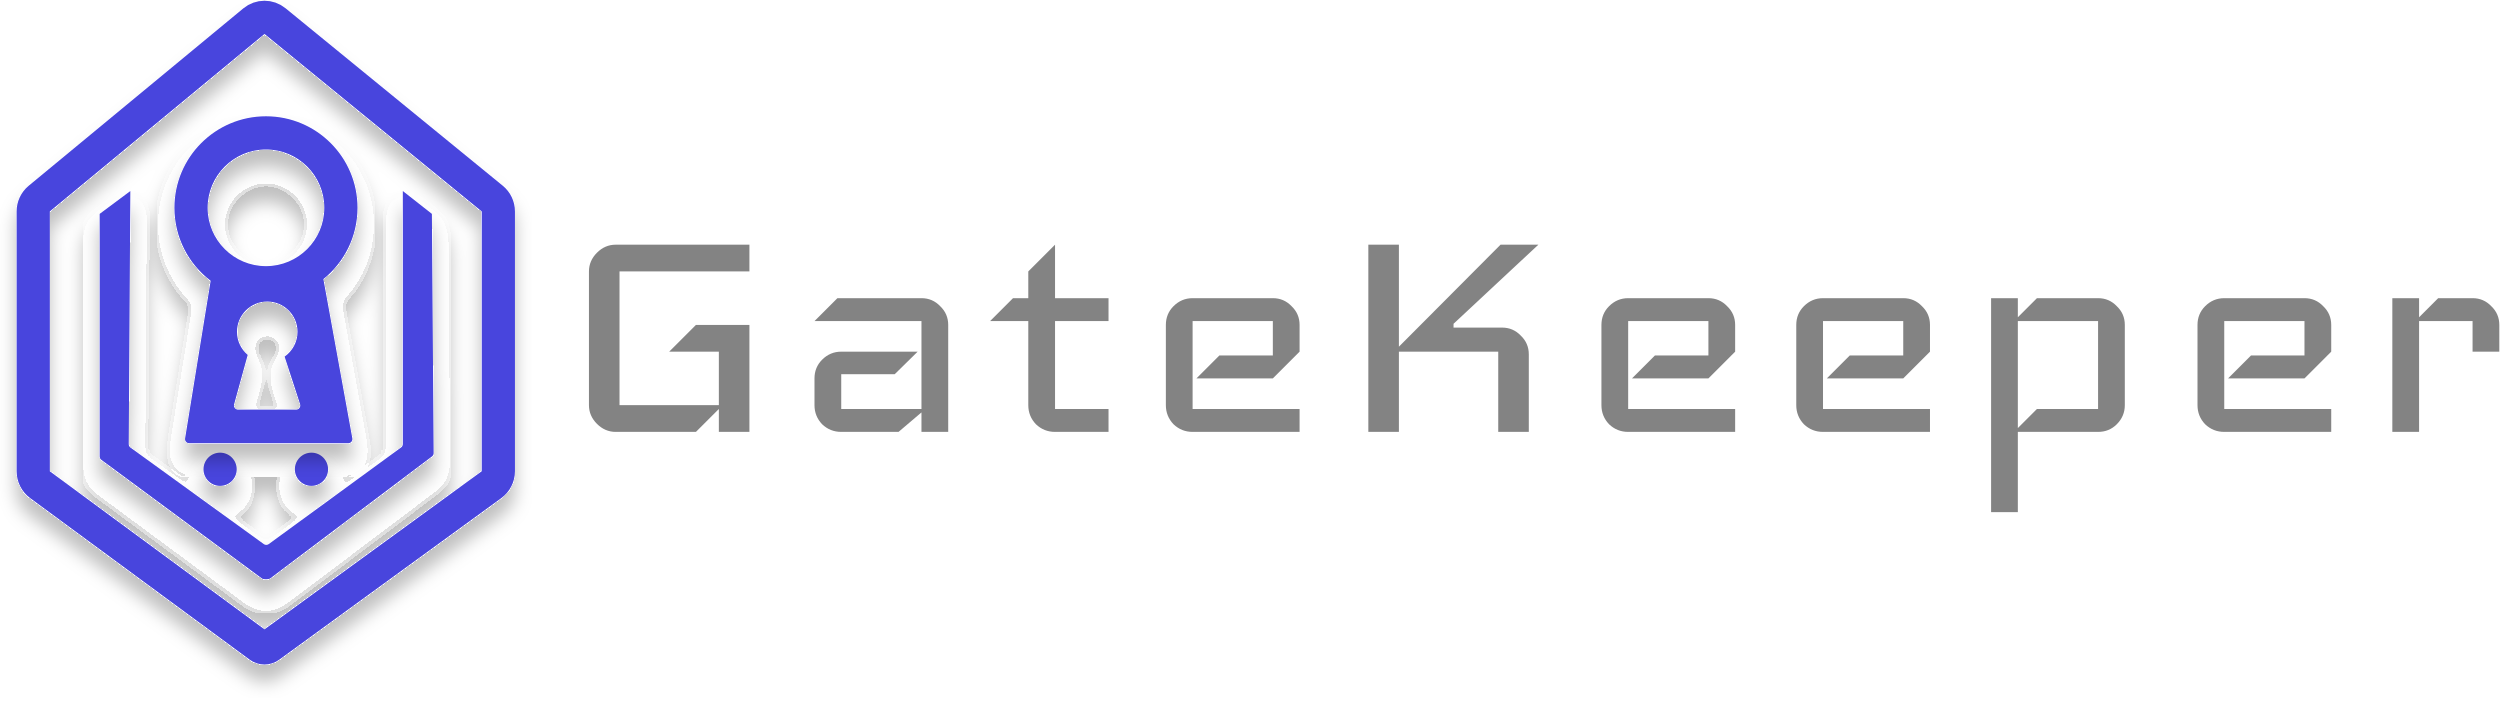
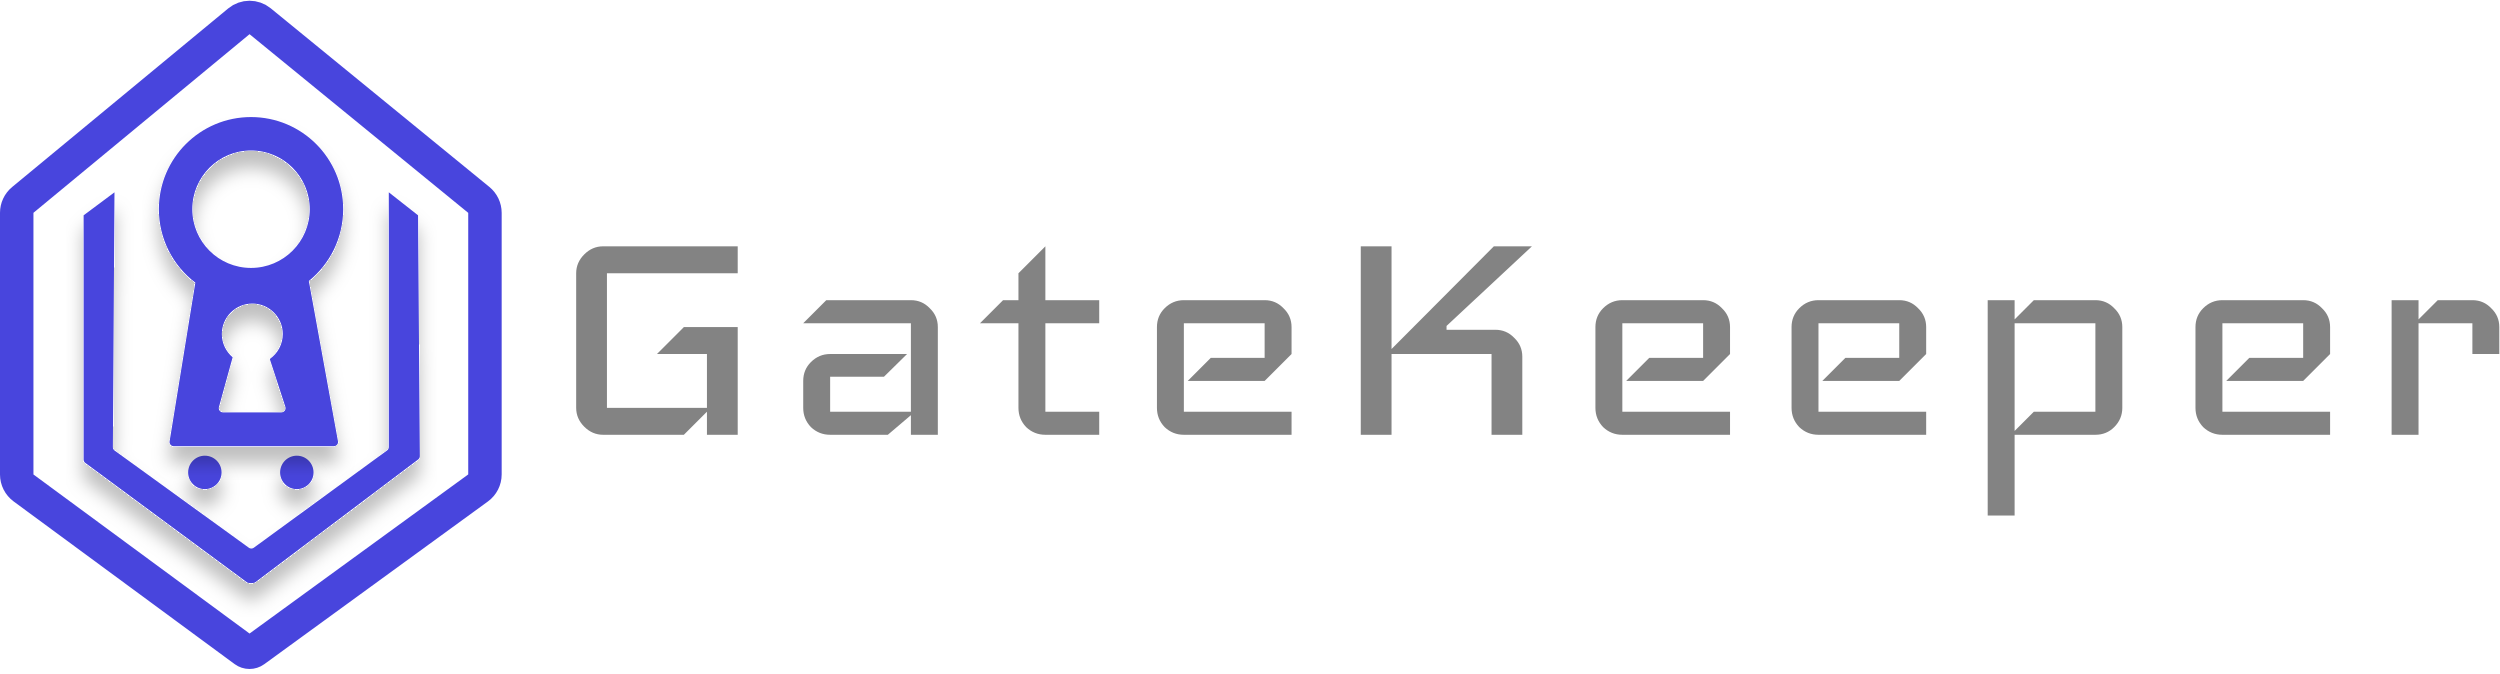
- <svg xmlns="http://www.w3.org/2000/svg" width="602" height="169" viewBox="0 0 602 169" fill="none">
+ <svg xmlns="http://www.w3.org/2000/svg" width="598" height="161" viewBox="0 0 598 161" fill="none">
  <g filter="url(#filter0_d_202_2)">
-     <g filter="url(#filter1_d_202_2)">
-       <path d="M57 113C57 115.209 55.209 117 53 117C50.791 117 49 115.209 49 113C49 110.791 50.791 109 53 109C55.209 109 57 110.791 57 113Z" fill="#4845DD" />
-       <path d="M79 113C79 115.209 77.209 117 75 117C72.791 117 71 115.209 71 113C71 110.791 72.791 109 75 109C77.209 109 79 110.791 79 113Z" fill="#4845DD" />
-       <path d="M31 106.966L31.384 46L24 51.5V109.929C24 110.238 24.143 110.53 24.387 110.719L63.064 139.292C63.412 139.562 64.695 139.546 65.054 139.292L104 109.929C104.265 109.742 104.423 109.437 104.423 109.112L104 51.5L97 46V106.937C97 107.261 96.843 107.565 96.579 107.753L64.695 131.027C64.334 131.283 63.848 131.272 63.5 131L31.384 107.754C31.142 107.565 31 107.274 31 106.966Z" fill="#4845DD" />
-     </g>
-     <path d="M118.531 47.818L66.222 5.08C64.743 3.871 62.615 3.877 61.143 5.094L9.452 47.818C8.532 48.578 8 49.709 8 50.901V113.497C8 114.769 8.605 115.964 9.629 116.718L62.498 155.632C63.199 156.149 64.155 156.152 64.86 155.639L118.353 116.717C119.388 115.965 120 114.762 120 113.483V50.915C120 49.715 119.461 48.577 118.531 47.818Z" stroke="#4845DD" stroke-width="8" />
-     <g filter="url(#filter2_d_202_2)">
-       <path fill-rule="evenodd" clip-rule="evenodd" d="M77.876 67.209C82.884 63.168 86.088 56.98 86.088 50.044C86.088 37.869 76.219 28 64.044 28C51.869 28 42 37.869 42 50.044C42 57.212 45.421 63.581 50.72 67.607L44.568 105.568C44.47 106.177 44.939 106.728 45.556 106.728H83.859C84.483 106.728 84.954 106.163 84.843 105.55L77.876 67.209ZM78.088 50.044C78.088 57.8 71.8 64.088 64.044 64.088C56.288 64.088 50 57.8 50 50.044C50 42.288 56.288 36 64.044 36C71.8 36 78.088 42.288 78.088 50.044ZM68.532 85.871C70.412 84.553 71.64 82.37 71.64 79.9C71.64 75.875 68.378 72.613 64.353 72.613C60.328 72.613 57.066 75.875 57.066 79.9C57.066 82.131 58.068 84.128 59.648 85.465L56.373 97.374C56.198 98.01 56.677 98.639 57.337 98.639H71.305C71.984 98.639 72.466 97.976 72.256 97.329L68.532 85.871Z" fill="#4845DD" />
-     </g>
+     <path d="M53 113C53 115.209 51.209 117 49 117C46.791 117 45 115.209 45 113C45 110.791 46.791 109 49 109C51.209 109 53 110.791 53 113Z" fill="#4845DD" />
+     <path d="M75 113C75 115.209 73.209 117 71 117C68.791 117 67 115.209 67 113C67 110.791 68.791 109 71 109C73.209 109 75 110.791 75 113Z" fill="#4845DD" />
+     <path d="M27 106.966L27.384 46L20 51.5V109.929C20 110.238 20.143 110.53 20.387 110.719L59.064 139.292C59.412 139.562 60.694 139.546 61.054 139.292L100 109.929C100.265 109.742 100.423 109.437 100.423 109.112L100 51.5L93 46V106.937C93 107.261 92.843 107.565 92.579 107.753L60.694 131.027C60.334 131.283 59.848 131.272 59.5 131L27.384 107.754C27.142 107.565 27 107.274 27 106.966Z" fill="#4845DD" />
  </g>
-   <path d="M180.46 104H173.1V98.48L167.58 104H148.26C146.543 104 145.04 103.356 143.752 102.068C142.464 100.78 141.82 99.277 141.82 97.56V65.36C141.82 63.643 142.464 62.14 143.752 60.852C145.04 59.564 146.543 58.92 148.26 58.92H180.46V65.36H149.18V97.56H173.1V84.68H161.14L167.58 78.24H180.46V104Z" fill="#838383" />
-   <path d="M228.329 104H221.889V99.308L216.369 104H202.569C200.79 104 199.257 103.387 197.969 102.16C196.742 100.872 196.129 99.339 196.129 97.56V91.12C196.129 89.341 196.742 87.839 197.969 86.612C199.257 85.324 200.79 84.68 202.569 84.68H220.969L215.449 90.108H202.569V98.48H221.889V77.32H196.129L201.649 71.8H221.889C223.667 71.8 225.17 72.444 226.397 73.732C227.685 74.959 228.329 76.461 228.329 78.24V104Z" fill="#838383" />
-   <path d="M266.933 104H254.053C252.274 104 250.741 103.387 249.453 102.16C248.226 100.872 247.613 99.339 247.613 97.56V77.32H238.413L243.933 71.8H247.613V65.36L254.053 58.92V71.8H266.933V77.32H254.053V98.48H266.933V104Z" fill="#838383" />
-   <path d="M312.94 104H287.18C285.401 104 283.868 103.387 282.58 102.16C281.353 100.872 280.74 99.339 280.74 97.56V78.24C280.74 76.461 281.353 74.959 282.58 73.732C283.868 72.444 285.401 71.8 287.18 71.8H306.5C308.279 71.8 309.781 72.444 311.008 73.732C312.296 74.959 312.94 76.461 312.94 78.24V84.68L306.5 91.12H288.1L293.62 85.6H306.5V77.32H287.18V98.48H312.94V104Z" fill="#838383" />
-   <path d="M370.436 58.92L350.012 77.964V78.884H361.696C363.475 78.884 364.978 79.528 366.204 80.816C367.492 82.043 368.136 83.545 368.136 85.324V104H360.776V84.68H336.856V104H329.496V58.92H336.856V83.484L361.328 58.92H370.436Z" fill="#838383" />
-   <path d="M417.824 104H392.064C390.285 104 388.752 103.387 387.464 102.16C386.237 100.872 385.624 99.339 385.624 97.56V78.24C385.624 76.461 386.237 74.959 387.464 73.732C388.752 72.444 390.285 71.8 392.064 71.8H411.384C413.162 71.8 414.665 72.444 415.892 73.732C417.18 74.959 417.824 76.461 417.824 78.24V84.68L411.384 91.12H392.984L398.504 85.6H411.384V77.32H392.064V98.48H417.824V104Z" fill="#838383" />
-   <path d="M464.74 104H438.98C437.201 104 435.668 103.387 434.38 102.16C433.153 100.872 432.54 99.339 432.54 97.56V78.24C432.54 76.461 433.153 74.959 434.38 73.732C435.668 72.444 437.201 71.8 438.98 71.8H458.3C460.079 71.8 461.581 72.444 462.808 73.732C464.096 74.959 464.74 76.461 464.74 78.24V84.68L458.3 91.12H439.9L445.42 85.6H458.3V77.32H438.98V98.48H464.74V104Z" fill="#838383" />
-   <path d="M511.656 97.56C511.656 99.339 511.012 100.872 509.724 102.16C508.498 103.387 506.995 104 505.216 104H485.896V123.32H479.456V71.8H485.896V76.4L490.496 71.8H505.216C506.995 71.8 508.498 72.444 509.724 73.732C511.012 74.959 511.656 76.461 511.656 78.24V97.56ZM505.216 98.48V77.32H485.896V103.08L490.496 98.48H505.216Z" fill="#838383" />
-   <path d="M561.358 104H535.598C533.819 104 532.286 103.387 530.998 102.16C529.771 100.872 529.158 99.339 529.158 97.56V78.24C529.158 76.461 529.771 74.959 530.998 73.732C532.286 72.444 533.819 71.8 535.598 71.8H554.918C556.697 71.8 558.199 72.444 559.426 73.732C560.714 74.959 561.358 76.461 561.358 78.24V84.68L554.918 91.12H536.518L542.038 85.6H554.918V77.32H535.598V98.48H561.358V104Z" fill="#838383" />
-   <path d="M601.834 84.68H595.394V77.32H582.514V104H576.074V71.8H582.514V76.4L587.114 71.8H595.394C597.173 71.8 598.676 72.444 599.902 73.732C601.19 74.959 601.834 76.461 601.834 78.24V84.68Z" fill="#838383" />
+   <path d="M114.531 47.818L62.222 5.08C60.742 3.871 58.615 3.877 57.143 5.094L5.452 47.818C4.532 48.578 4 49.709 4 50.901V113.497C4 114.769 4.605 115.964 5.629 116.718L58.498 155.632C59.199 156.149 60.155 156.152 60.86 155.639L114.353 116.717C115.388 115.965 116 114.762 116 113.483V50.915C116 49.715 115.461 48.577 114.531 47.818Z" stroke="#4845DD" stroke-width="8" />
+   <g filter="url(#filter1_d_202_2)">
+     <path fill-rule="evenodd" clip-rule="evenodd" d="M73.876 67.209C78.884 63.168 82.088 56.98 82.088 50.044C82.088 37.869 72.219 28 60.044 28C47.869 28 38 37.869 38 50.044C38 57.212 41.421 63.581 46.72 67.607L40.568 105.568C40.47 106.177 40.939 106.728 41.556 106.728H79.859C80.483 106.728 80.954 106.163 80.843 105.55L73.876 67.209ZM74.088 50.044C74.088 57.8 67.8 64.088 60.044 64.088C52.288 64.088 46 57.8 46 50.044C46 42.288 52.288 36 60.044 36C67.8 36 74.088 42.288 74.088 50.044ZM64.532 85.871C66.412 84.553 67.64 82.37 67.64 79.9C67.64 75.875 64.378 72.613 60.353 72.613C56.328 72.613 53.066 75.875 53.066 79.9C53.066 82.131 54.068 84.128 55.648 85.465L52.373 97.374C52.198 98.01 52.677 98.639 53.337 98.639H67.305C67.984 98.639 68.466 97.976 68.256 97.329L64.532 85.871Z" fill="#4845DD" />
+   </g>
+   <path d="M176.46 104H169.1V98.48L163.58 104H144.26C142.543 104 141.04 103.356 139.752 102.068C138.464 100.78 137.82 99.277 137.82 97.56V65.36C137.82 63.643 138.464 62.14 139.752 60.852C141.04 59.564 142.543 58.92 144.26 58.92H176.46V65.36H145.18V97.56H169.1V84.68H157.14L163.58 78.24H176.46V104Z" fill="#838383" />
+   <path d="M224.329 104H217.889V99.308L212.369 104H198.569C196.79 104 195.257 103.387 193.969 102.16C192.742 100.872 192.129 99.339 192.129 97.56V91.12C192.129 89.341 192.742 87.839 193.969 86.612C195.257 85.324 196.79 84.68 198.569 84.68H216.969L211.449 90.108H198.569V98.48H217.889V77.32H192.129L197.649 71.8H217.889C219.667 71.8 221.17 72.444 222.397 73.732C223.685 74.959 224.329 76.461 224.329 78.24V104Z" fill="#838383" />
+   <path d="M262.933 104H250.053C248.274 104 246.741 103.387 245.453 102.16C244.226 100.872 243.613 99.339 243.613 97.56V77.32H234.413L239.933 71.8H243.613V65.36L250.053 58.92V71.8H262.933V77.32H250.053V98.48H262.933V104Z" fill="#838383" />
+   <path d="M308.94 104H283.18C281.401 104 279.868 103.387 278.58 102.16C277.353 100.872 276.74 99.339 276.74 97.56V78.24C276.74 76.461 277.353 74.959 278.58 73.732C279.868 72.444 281.401 71.8 283.18 71.8H302.5C304.279 71.8 305.781 72.444 307.008 73.732C308.296 74.959 308.94 76.461 308.94 78.24V84.68L302.5 91.12H284.1L289.62 85.6H302.5V77.32H283.18V98.48H308.94V104Z" fill="#838383" />
+   <path d="M366.436 58.92L346.012 77.964V78.884H357.696C359.475 78.884 360.978 79.528 362.204 80.816C363.492 82.043 364.136 83.545 364.136 85.324V104H356.776V84.68H332.856V104H325.496V58.92H332.856V83.484L357.328 58.92H366.436Z" fill="#838383" />
+   <path d="M413.824 104H388.064C386.285 104 384.752 103.387 383.464 102.16C382.237 100.872 381.624 99.339 381.624 97.56V78.24C381.624 76.461 382.237 74.959 383.464 73.732C384.752 72.444 386.285 71.8 388.064 71.8H407.384C409.162 71.8 410.665 72.444 411.892 73.732C413.18 74.959 413.824 76.461 413.824 78.24V84.68L407.384 91.12H388.984L394.504 85.6H407.384V77.32H388.064V98.48H413.824V104Z" fill="#838383" />
+   <path d="M460.74 104H434.98C433.201 104 431.668 103.387 430.38 102.16C429.153 100.872 428.54 99.339 428.54 97.56V78.24C428.54 76.461 429.153 74.959 430.38 73.732C431.668 72.444 433.201 71.8 434.98 71.8H454.3C456.079 71.8 457.581 72.444 458.808 73.732C460.096 74.959 460.74 76.461 460.74 78.24V84.68L454.3 91.12H435.9L441.42 85.6H454.3V77.32H434.98V98.48H460.74V104Z" fill="#838383" />
+   <path d="M507.656 97.56C507.656 99.339 507.012 100.872 505.724 102.16C504.498 103.387 502.995 104 501.216 104H481.896V123.32H475.456V71.8H481.896V76.4L486.496 71.8H501.216C502.995 71.8 504.498 72.444 505.724 73.732C507.012 74.959 507.656 76.461 507.656 78.24V97.56ZM501.216 98.48V77.32H481.896V103.08L486.496 98.48H501.216Z" fill="#838383" />
+   <path d="M557.358 104H531.598C529.819 104 528.286 103.387 526.998 102.16C525.771 100.872 525.158 99.339 525.158 97.56V78.24C525.158 76.461 525.771 74.959 526.998 73.732C528.286 72.444 529.819 71.8 531.598 71.8H550.918C552.697 71.8 554.199 72.444 555.426 73.732C556.714 74.959 557.358 76.461 557.358 78.24V84.68L550.918 91.12H532.518L538.038 85.6H550.918V77.32H531.598V98.48H557.358V104Z" fill="#838383" />
+   <path d="M597.834 84.68H591.394V77.32H578.514V104H572.074V71.8H578.514V76.4L583.114 71.8H591.394C593.173 71.8 594.676 72.444 595.902 73.732C597.19 74.959 597.834 76.461 597.834 78.24V84.68Z" fill="#838383" />
  <defs>
-     <filter id="filter0_d_202_2" x="0" y="0.177" width="128" height="167.844" filterUnits="userSpaceOnUse" color-interpolation-filters="sRGB">
+     <filter id="filter0_d_202_2" x="16" y="46" width="88.423" height="101.488" filterUnits="userSpaceOnUse" color-interpolation-filters="sRGB">
      <feFlood flood-opacity="0" result="BackgroundImageFix" />
      <feColorMatrix in="SourceAlpha" type="matrix" values="0 0 0 0 0 0 0 0 0 0 0 0 0 0 0 0 0 0 127 0" result="hardAlpha" />
      <feOffset dy="4" />
      <feGaussianBlur stdDeviation="2" />
      <feComposite in2="hardAlpha" operator="out" />
      <feColorMatrix type="matrix" values="0 0 0 0 0 0 0 0 0 0 0 0 0 0 0 0 0 0 0.25 0" />
      <feBlend mode="normal" in2="BackgroundImageFix" result="effect1_dropShadow_202_2" />
      <feBlend mode="normal" in="SourceGraphic" in2="effect1_dropShadow_202_2" result="shape" />
    </filter>
-     <filter id="filter1_d_202_2" x="20" y="46" width="88.423" height="101.488" filterUnits="userSpaceOnUse" color-interpolation-filters="sRGB">
-       <feFlood flood-opacity="0" result="BackgroundImageFix" />
-       <feColorMatrix in="SourceAlpha" type="matrix" values="0 0 0 0 0 0 0 0 0 0 0 0 0 0 0 0 0 0 127 0" result="hardAlpha" />
-       <feOffset dy="4" />
-       <feGaussianBlur stdDeviation="2" />
-       <feComposite in2="hardAlpha" operator="out" />
-       <feColorMatrix type="matrix" values="0 0 0 0 0 0 0 0 0 0 0 0 0 0 0 0 0 0 0.25 0" />
-       <feBlend mode="normal" in2="BackgroundImageFix" result="effect1_dropShadow_202_2" />
-       <feBlend mode="normal" in="SourceGraphic" in2="effect1_dropShadow_202_2" result="shape" />
-     </filter>
-     <filter id="filter2_d_202_2" x="38" y="28" width="52.088" height="86.728" filterUnits="userSpaceOnUse" color-interpolation-filters="sRGB">
+     <filter id="filter1_d_202_2" x="34" y="28" width="52.088" height="86.728" filterUnits="userSpaceOnUse" color-interpolation-filters="sRGB">
      <feFlood flood-opacity="0" result="BackgroundImageFix" />
      <feColorMatrix in="SourceAlpha" type="matrix" values="0 0 0 0 0 0 0 0 0 0 0 0 0 0 0 0 0 0 127 0" result="hardAlpha" />
      <feOffset dy="4" />
      <feGaussianBlur stdDeviation="2" />
      <feComposite in2="hardAlpha" operator="out" />
      <feColorMatrix type="matrix" values="0 0 0 0 0 0 0 0 0 0 0 0 0 0 0 0 0 0 0.25 0" />
      <feBlend mode="normal" in2="BackgroundImageFix" result="effect1_dropShadow_202_2" />
      <feBlend mode="normal" in="SourceGraphic" in2="effect1_dropShadow_202_2" result="shape" />
    </filter>
  </defs>
</svg>
